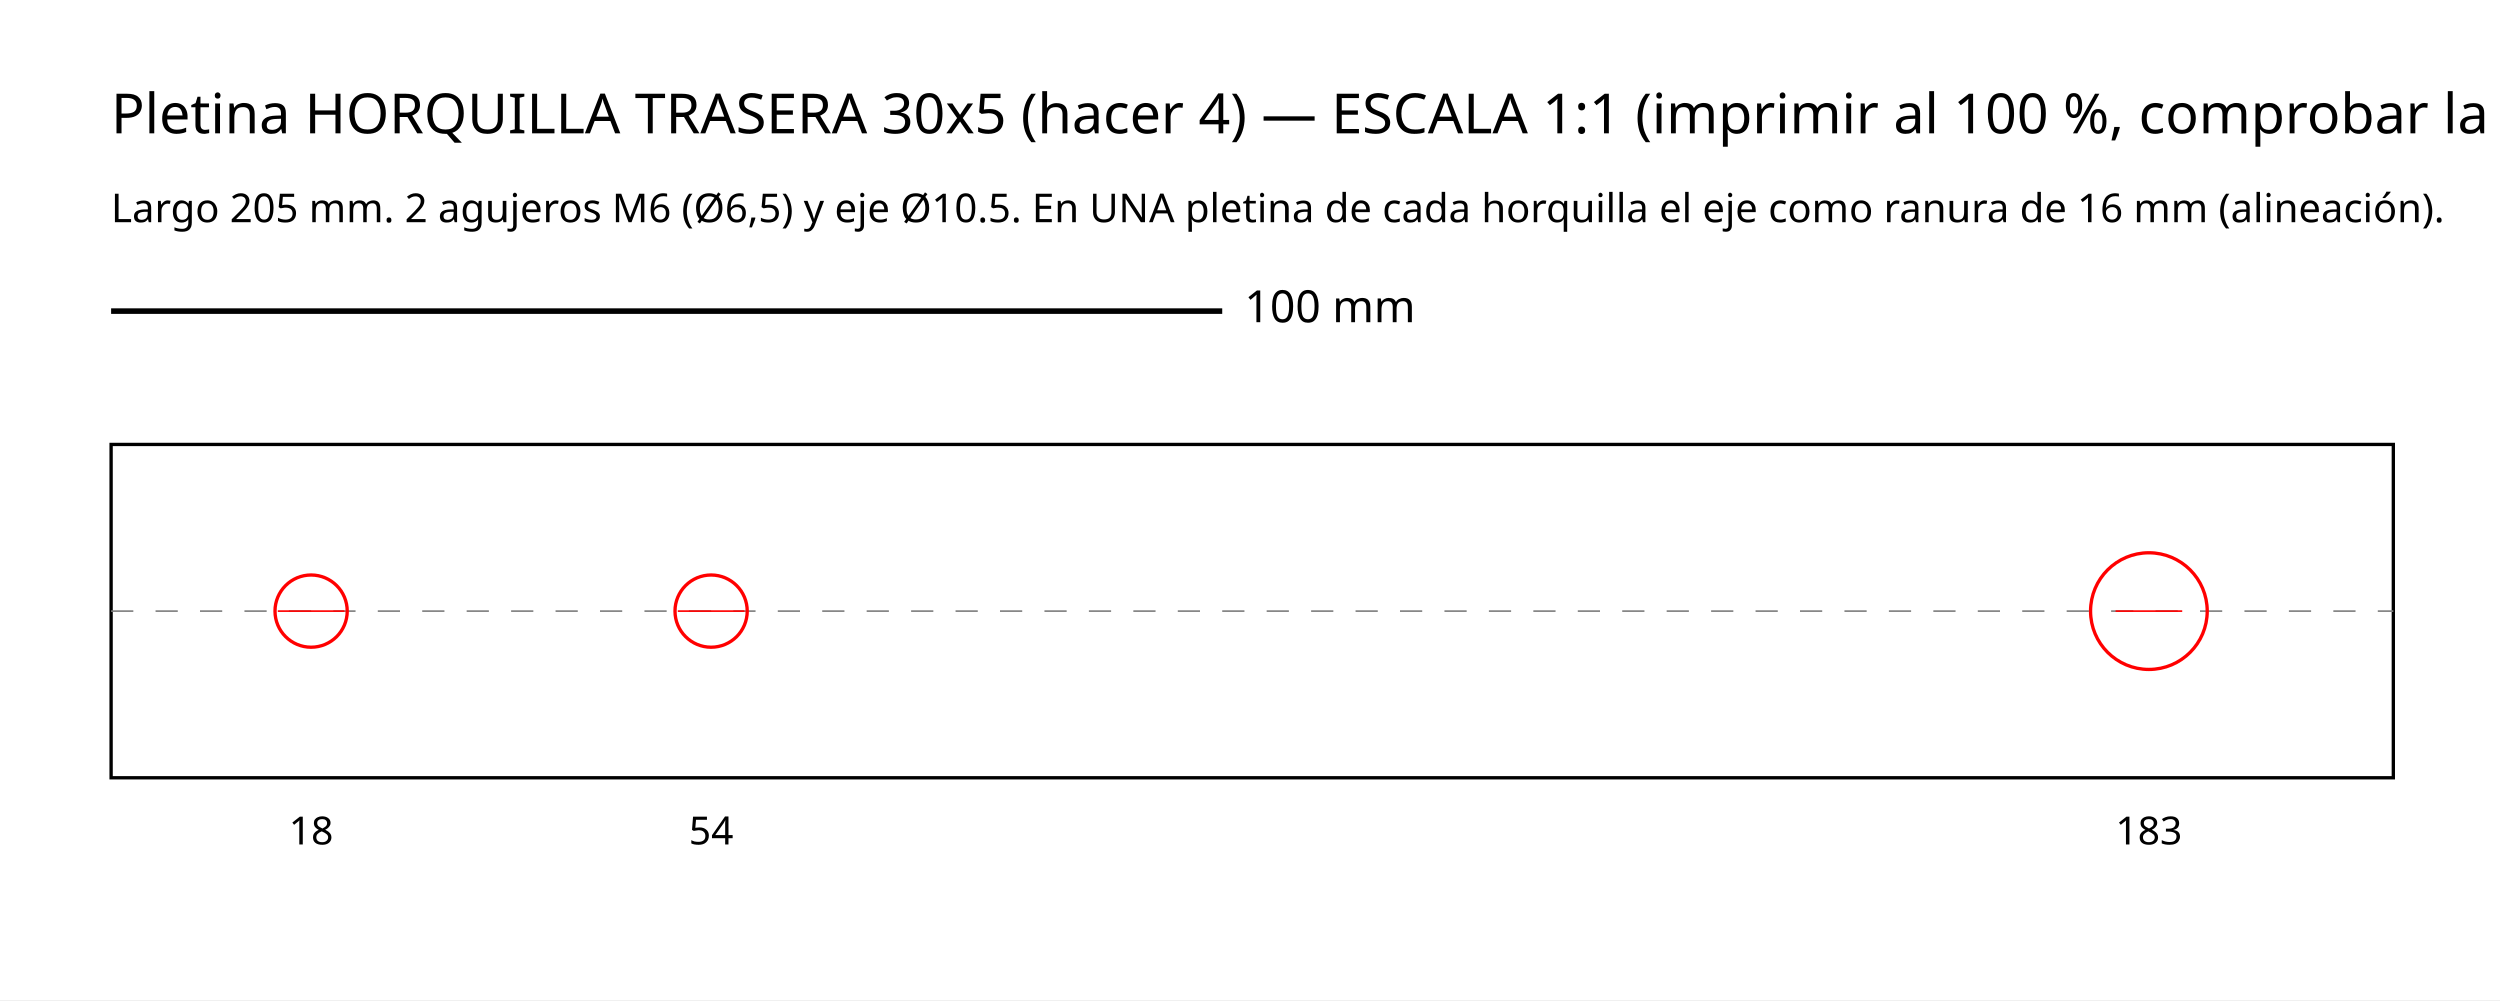
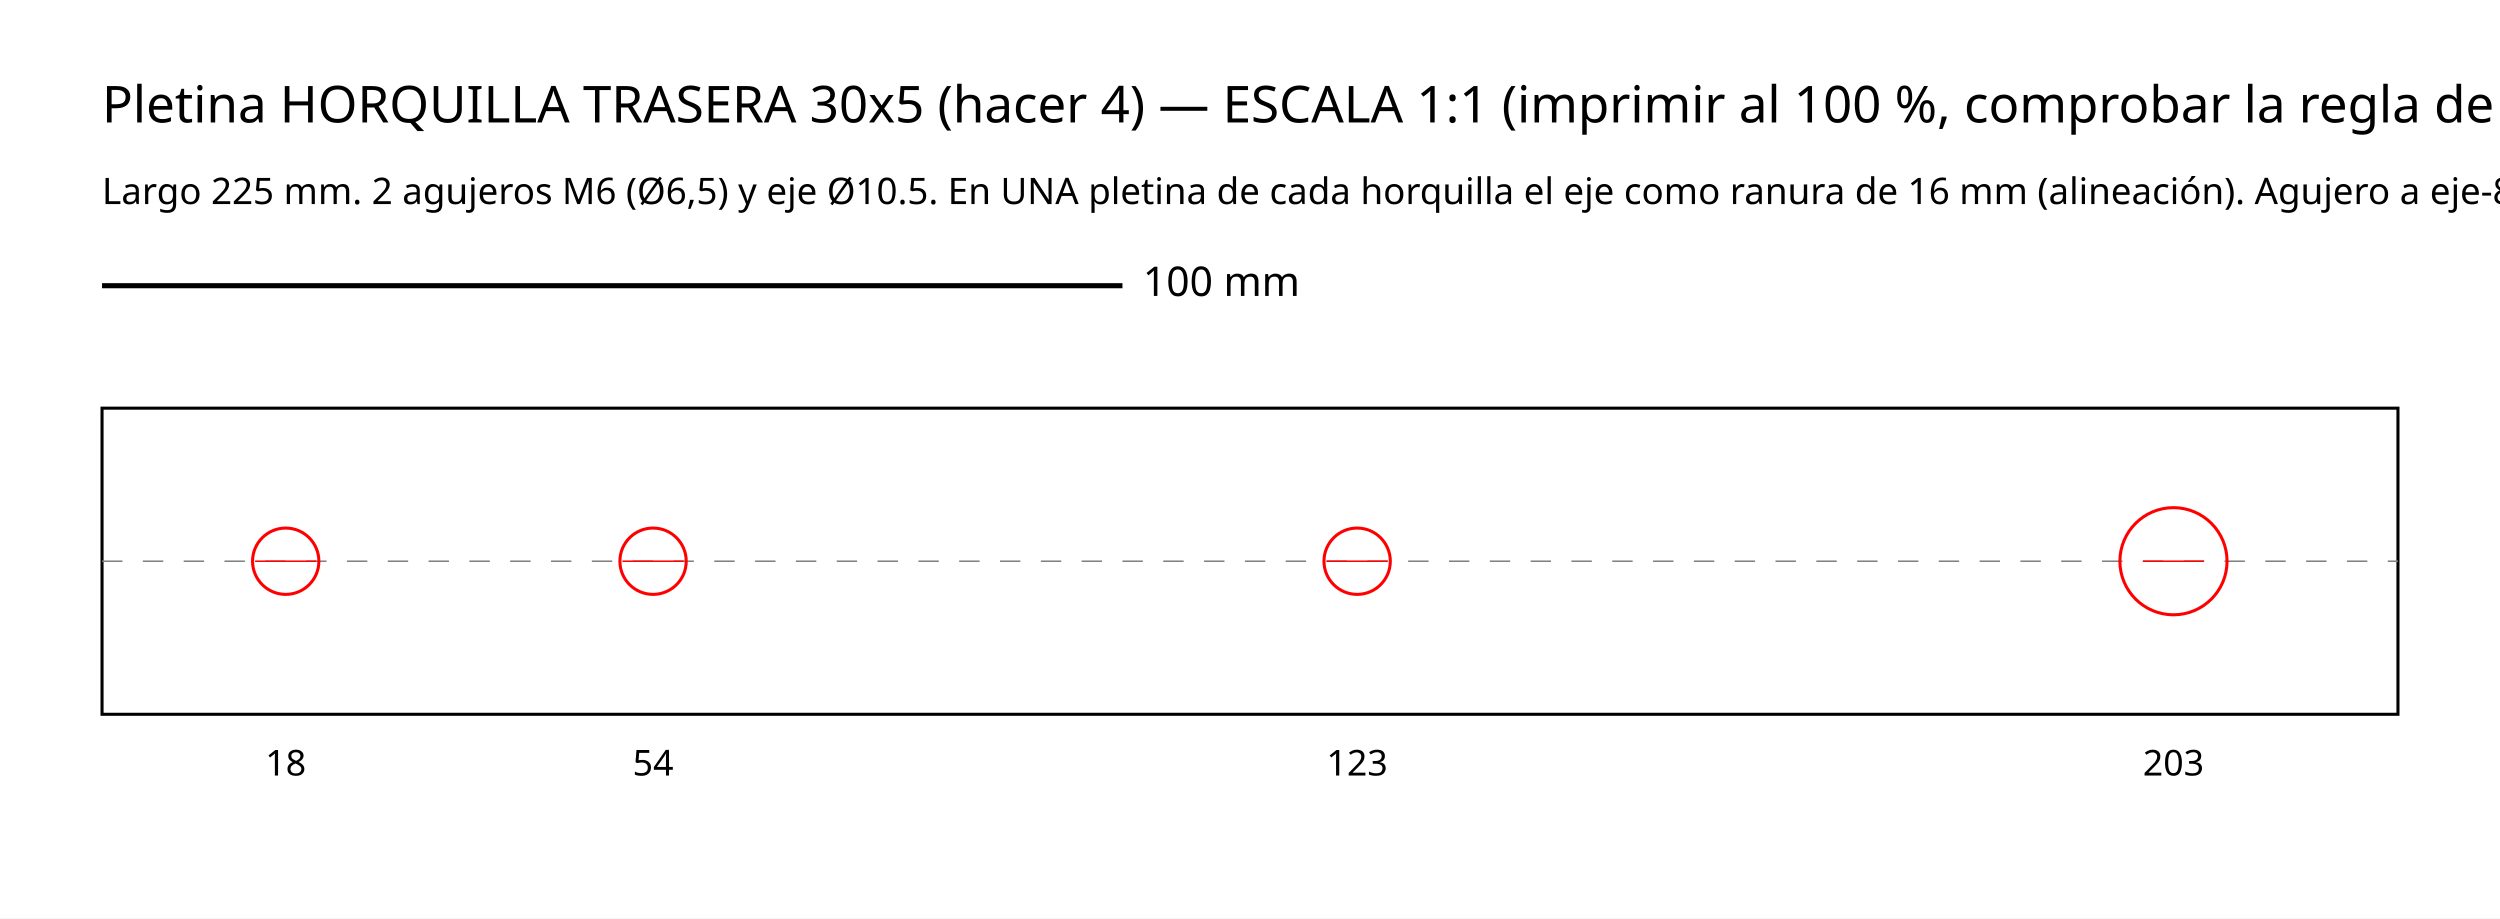
- <svg xmlns="http://www.w3.org/2000/svg" width="225mm" height="90.0mm" viewBox="-10 -40 225 90.0">
-   <rect x="-10" y="-40" width="225" height="90.0" fill="white" />
-   <rect x="0" y="0" width="205.4" height="30.0" fill="none" stroke="black" stroke-width="0.3" />
-   <line x1="0" y1="15.0" x2="205.4" y2="15.0" stroke="gray" stroke-width="0.15" stroke-dasharray="2,2" />
+ <svg xmlns="http://www.w3.org/2000/svg" width="245mm" height="90.0mm" viewBox="-10 -40 245 90.0">
+   <rect x="-10" y="-40" width="245" height="90.0" fill="white" />
+   <rect x="0" y="0" width="225.0" height="30.0" fill="none" stroke="black" stroke-width="0.3" />
+   <line x1="0" y1="15.0" x2="225.0" y2="15.0" stroke="gray" stroke-width="0.15" stroke-dasharray="2,2" />
  <circle cx="18.0" cy="15.0" r="3.25" fill="none" stroke="red" stroke-width="0.3" />
  <line x1="15.0" y1="15.0" x2="21.0" y2="15.0" stroke="red" stroke-width="0.15" />
  <text x="18.0" y="36.0" font-size="3.5" text-anchor="middle" font-family="sans-serif">18</text>
  <circle cx="54.0" cy="15.0" r="3.25" fill="none" stroke="red" stroke-width="0.3" />
  <line x1="51.0" y1="15.0" x2="57.0" y2="15.0" stroke="red" stroke-width="0.15" />
  <text x="54.0" y="36.0" font-size="3.5" text-anchor="middle" font-family="sans-serif">54</text>
-   <circle cx="183.4" cy="15.0" r="5.25" fill="none" stroke="red" stroke-width="0.3" />
-   <line x1="180.4" y1="15.0" x2="186.4" y2="15.0" stroke="red" stroke-width="0.15" />
-   <text x="183.4" y="36.0" font-size="3.5" text-anchor="middle" font-family="sans-serif">183</text>
+   <circle cx="203.0" cy="15.0" r="5.25" fill="none" stroke="red" stroke-width="0.3" />
+   <line x1="200.0" y1="15.0" x2="206.0" y2="15.0" stroke="red" stroke-width="0.15" />
+   <text x="203.0" y="36.0" font-size="3.5" text-anchor="middle" font-family="sans-serif">203</text>
+   <circle cx="123.0" cy="15.0" r="3.25" fill="none" stroke="red" stroke-width="0.3" />
+   <line x1="120.0" y1="15.0" x2="126.0" y2="15.0" stroke="red" stroke-width="0.15" />
+   <text x="123.0" y="36.0" font-size="3.5" text-anchor="middle" font-family="sans-serif">123</text>
  <text x="0" y="-28" font-size="5" font-family="sans-serif">Pletina HORQUILLA TRASERA 30x5 (hacer 4) — ESCALA 1:1 (imprimir al 100 %, comprobar la regla de 100 mm)</text>
-   <text x="0" y="-20" font-size="3.6" font-family="sans-serif">Largo 205 mm. 2 agujeros M6 (Ø6,5) y eje Ø10.5. En UNA pletina de cada horquilla el eje como ranura de 16 mm (alineación).</text>
+   <text x="0" y="-20" font-size="3.6" font-family="sans-serif">Largo 225 mm. 2 agujeros M6 (Ø6,5) y eje Ø10.5. En UNA pletina de cada horquilla el eje como ranura de 16 mm (alineación). Agujero a eje-80: FRENO de estacionamiento (pasador entre los rayos), solo en las 2 pletinas exteriores.</text>
  <line x1="0" y1="-12" x2="100" y2="-12" stroke="black" stroke-width="0.5" />
  <text x="102" y="-11" font-size="4" font-family="sans-serif">100 mm</text>
</svg>
